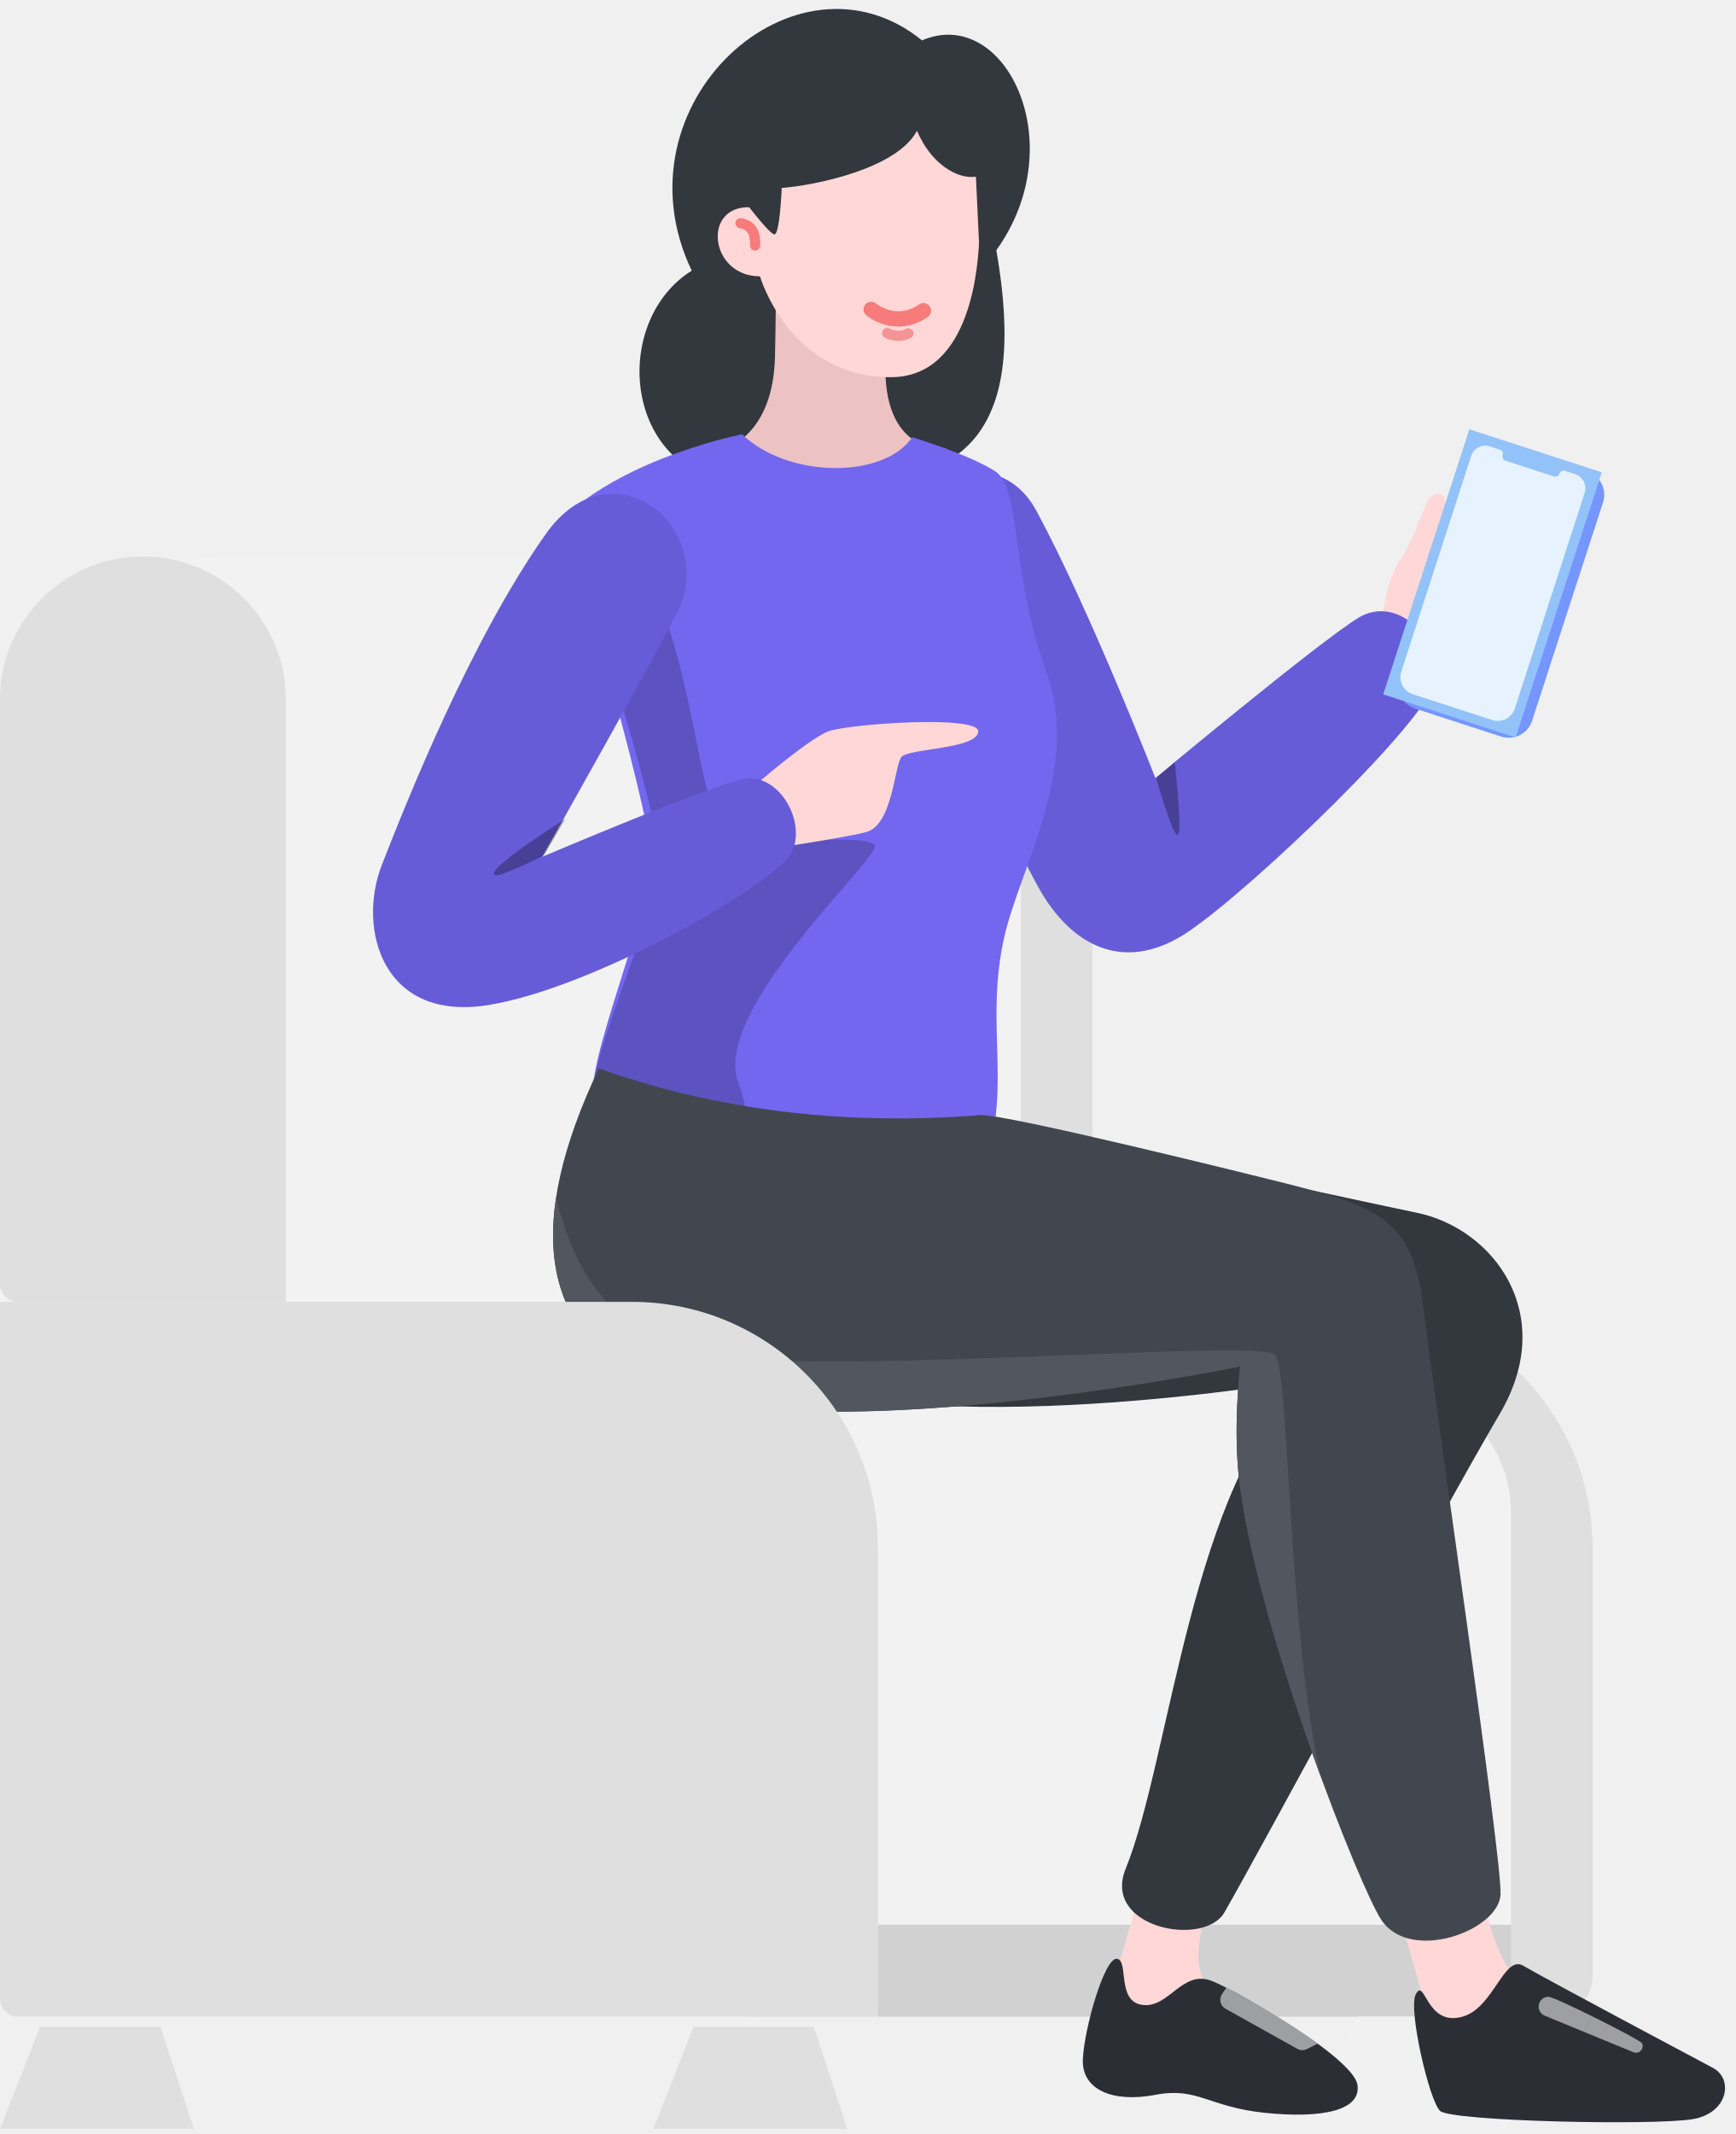
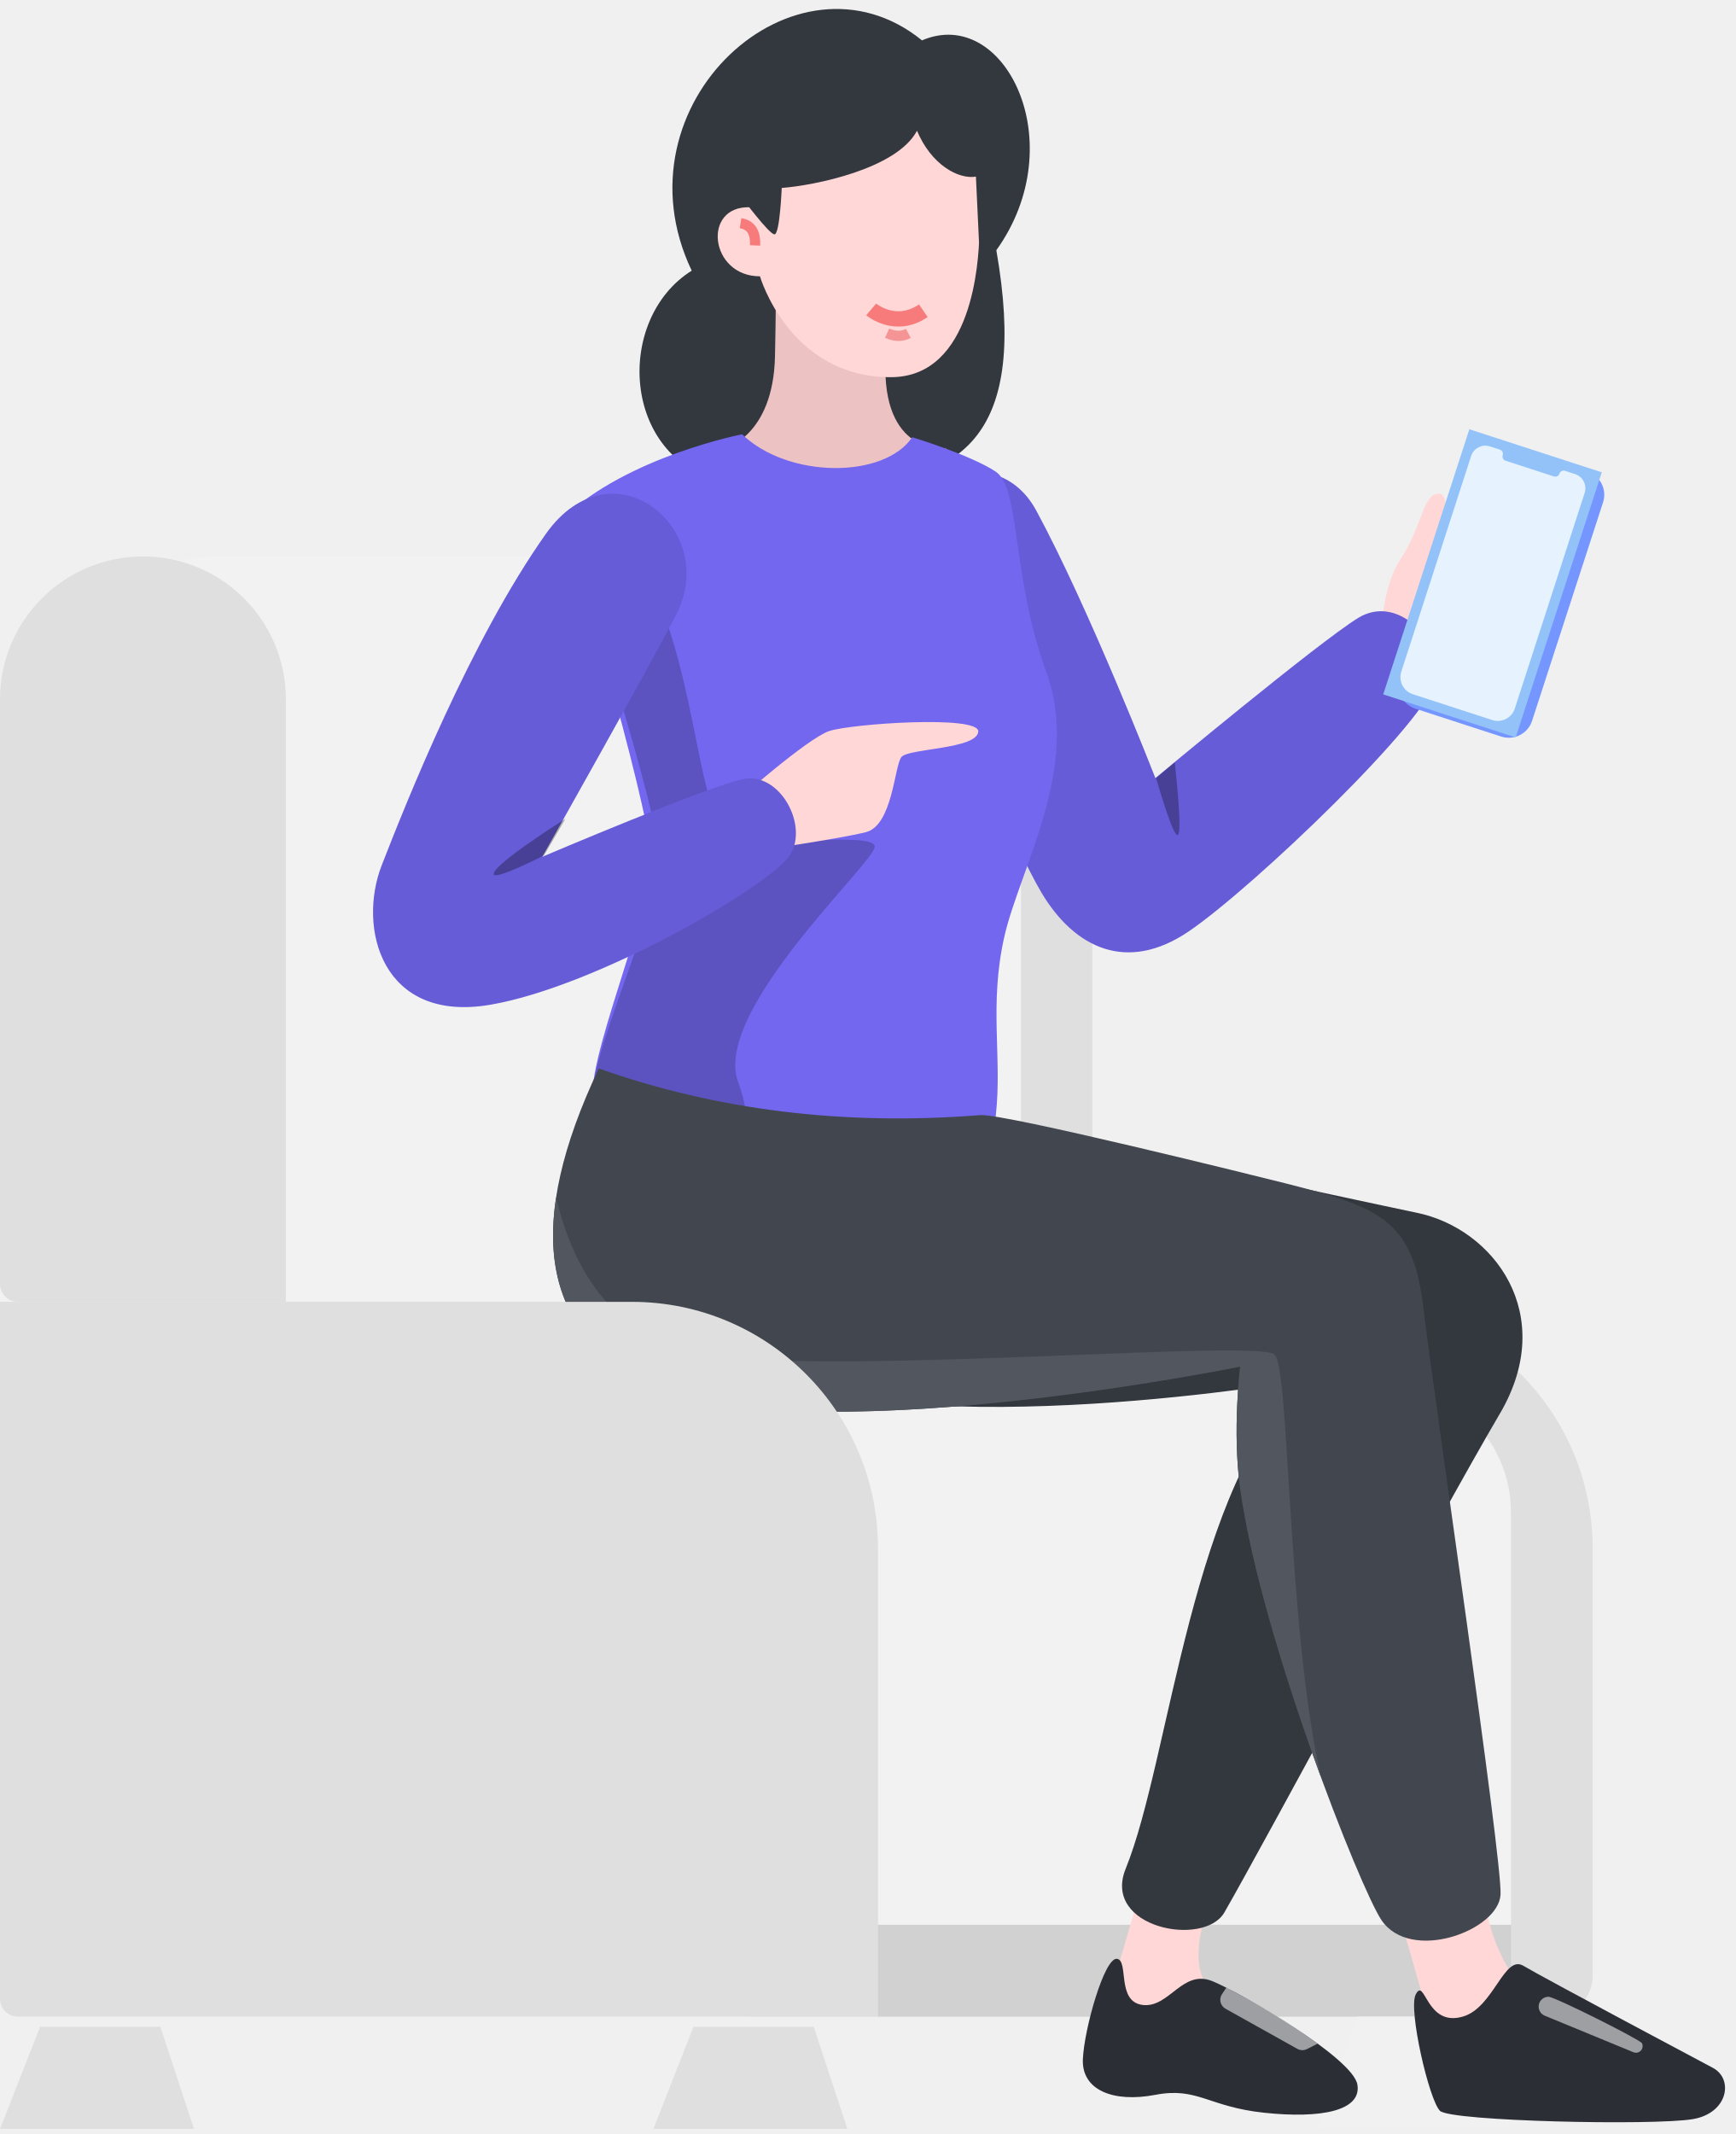
<svg xmlns="http://www.w3.org/2000/svg" width="170px" height="209px" viewBox="0 0 170 209" version="1.1">
  <g id="📝-Pages-New" stroke="none" stroke-width="1" fill="none" fill-rule="evenodd">
    <g id="FAQ" transform="translate(-336, -817)">
      <g id="Illustration" transform="translate(421, 921.5) scale(-1, 1) translate(-421, -921.5) translate(336, 817)">
        <path d="M38.111,127.5 L100,127.5 L100,127.5 L100,193.5 C100,195.709 98.209,197.5 96,197.5 L18,197.5 C15.791,197.5 14,195.709 14,193.5 L14,151.611 C14,138.295 24.795,127.5 38.111,127.5 Z" id="Rectangle" fill="#DFDFDF" />
        <polygon id="Rectangle" fill="#D1D1D1" points="22 188.5 84 188.5 84 197.5 22 197.5" />
        <polygon id="Path" fill="#DFDFDF" points="102.07 198.5 106 208.5 87 208.5 90.293 198.5" />
        <polygon id="Path" fill="#F1F1F1" points="37.07 197.5 41 208.5 22 208.5 25.293 197.5" />
        <polygon id="Path" fill="#DFDFDF" points="166.07 198.5 170 208.5 151 208.5 154.293 198.5" />
        <path d="M86.58,54.796 L100,54.5 L100,54.5 L100,134.5 L63,134.5 L63,78.901 C63,65.792 73.474,55.084 86.58,54.796 Z" id="Rectangle" fill="#DFDFDF" />
        <path d="M94.111,54.5 L148.16,54.5 C160.222,54.5 170,64.278 170,76.34 L170,133.753 C170,134.718 169.218,135.5 168.253,135.5 L70,135.5 L70,135.5 L70,78.611 C70,65.295 80.795,54.5 94.111,54.5 Z" id="Rectangle" fill="#F2F2F2" />
        <path d="M156,54.5 C163.732,54.5 170,60.768 170,68.5 L170,125.753 C170,126.718 169.218,127.5 168.253,127.5 L142,127.5 L142,127.5 L142,68.5 C142,60.768 148.268,54.5 156,54.5 Z" id="Rectangle" fill="#DFDFDF" />
        <path d="M34.6,135.5 L96,135.5 L96,135.5 L96,188.5 L22,188.5 L22,148.1 C22,141.141 27.641,135.5 34.6,135.5 Z" id="Rectangle" fill="#F2F2F2" />
        <g id="Wom1.4" transform="translate(67, 104.5) scale(-1, 1) translate(-67, -104.5) translate(0, 0.5)">
          <g id="Head" transform="translate(26.64127, 0.378756)">
            <path d="M8.147,46.319 C-1.785,44.004 -2.439,30.361 5.112,25.629 C-2.676,9.292 15.333,-6.928 27.669,3.075 C35.756,-0.389 42.476,13.129 34.951,23.628 C38.106,41.654 31.685,46.314 20.109,46.512 L8.147,46.319 Z" id="Path" fill="#33373E" />
            <path d="M8.271,43.06 C8.271,43.06 13.102,41.925 13.27,34.003 C13.437,26.08 13.32,23.376 13.32,23.376 L23.962,23.184 C23.962,23.184 24.078,32.013 24.08,35.207 C24.084,43.785 30.057,43.06 30.057,43.06 C30.057,43.06 28.815,50.016 19.172,50.558 C11.642,50.983 8.271,43.06 8.271,43.06 Z" id="Path" fill="#EDC2C2" />
            <path d="M10.839,19.42 C6.091,19.236 6.866,26.191 11.797,26.182 C11.797,26.182 14.662,36.062 24.607,36.062 C32.684,36.062 33.209,24.546 33.282,22.249 C33.361,19.8 33.371,11.753 33.371,11.753 L10.654,11.742 L10.839,19.42 Z" id="Path" fill="#FFD7D7" />
-             <path d="M22.866,28.633 C22.866,28.633 24.498,31.274 27.688,30.334" id="Path" stroke="#F77B7B" stroke-width="1.5" stroke-linecap="round" transform="translate(25.27694, 29.58442) rotate(-18) translate(-25.27694, -29.58442) " />
-             <path d="M24.249,31.785 C24.998,32.099 25.708,32.099 26.329,31.738" id="Path" stroke="#F49494" stroke-linecap="round" transform="translate(25.28918, 31.87678) rotate(2) translate(-25.28918, -31.87678) " />
-             <path d="M11.057,23.277 C11.356,22.201 11.224,21.261 10.156,20.832" id="Path-8" stroke="#F77B7B" stroke-linecap="round" transform="translate(10.6761, 22.05471) rotate(-13) translate(-10.6761, -22.05471) " />
+             <path d="M22.866,28.633 C22.866,28.633 24.498,31.274 27.688,30.334" id="Path" stroke="#F77B7B" stroke-width="1.5" strokeLinecap="round" transform="translate(25.27694, 29.58442) rotate(-18) translate(-25.27694, -29.58442) " />
+             <path d="M24.249,31.785 C24.998,32.099 25.708,32.099 26.329,31.738" id="Path" stroke="#F49494" strokeLinecap="round" transform="translate(25.28918, 31.87678) rotate(2) translate(-25.28918, -31.87678) " />
+             <path d="M11.057,23.277 C11.356,22.201 11.224,21.261 10.156,20.832" id="Path-8" stroke="#F77B7B" strokeLinecap="round" transform="translate(10.6761, 22.05471) rotate(-13) translate(-10.6761, -22.05471) " />
            <path d="M10.088,18.56 C10.088,18.56 12.69,22.055 13.217,22.073 C13.744,22.092 13.929,17.529 13.929,17.529 C17.121,17.285 25.199,15.675 27.18,11.924 C28.564,15.234 31.212,16.703 32.951,16.421 L33.281,23.452 L34.093,9.317 L9.451,9.317 L10.088,18.56 Z" id="Path" fill="#33373E" />
          </g>
          <g id="LLeg" transform="translate(30.04037, 107.25)">
            <path d="M53.497,75.9 C53.497,75.9 49.238,84.508 52.729,87.221 C56.226,89.934 65.463,95.019 65.463,95.019 L40.992,93.48 L46.431,74.705 L53.497,75.9 Z" id="Path" fill="#FFD7D7" />
            <path d="M43.359,84.092 C44.567,84.233 43.277,88.302 45.892,88.612 C48.501,88.921 49.769,85.066 52.731,86.288 C55.692,87.51 66.492,93.828 66.917,96.411 C67.347,98.994 63.324,99.754 57.805,99.17 C52.287,98.587 51.27,96.623 47.128,97.414 C42.99,98.205 39.891,96.944 40.027,93.919 C40.164,90.894 42.151,83.951 43.359,84.092 Z" id="Path" fill="#2B2E35" />
            <path d="M54.081,86.915 L53.655,87.554 C53.349,88.014 53.473,88.635 53.933,88.941 C53.954,88.956 53.977,88.969 54,88.982 L61.038,92.913 C61.329,93.075 61.681,93.082 61.978,92.931 L63.023,92.401 L63.023,92.401 C61.243,91.111 59.788,90.141 58.18,89.189 C56.945,88.459 55.578,87.706 54.081,86.915 Z" id="Path-14" fill-opacity="0.541" fill="#FFFFFF" />
            <path d="M16.635,0.026 C24.043,0.357 65.276,9.483 72.767,11.034 C80.258,12.584 86.591,20.974 80.879,30.689 C74.463,41.595 57.909,72.567 53.889,79.549 C51.9,83.005 41.864,81.067 44.221,75.267 C48.616,64.455 50.657,37.292 61.861,27.388 C61.861,27.388 24.181,33.951 7.905,26.434 C-3.924,20.969 -1.248,-0.775 16.635,0.026 Z" id="Path" fill="#33373E" />
          </g>
          <g id="LArm" transform="translate(52.38391, 45.76)">
            <path d="M46.782,17.675 C46.782,17.675 46.699,11.643 48.807,8.49 C50.916,5.338 50.999,1.989 52.595,2.099 C54.191,2.208 52.611,9.992 52.611,9.992 C52.611,9.992 54.636,9.218 56.09,8.239 C57.545,7.26 61.955,2.432 62.986,3.288 C64.734,4.745 61.919,12.967 60.386,14.61 C58.848,16.255 50.445,21.661 50.445,21.661 L46.782,17.675 Z" id="Path" fill="#FFD7D7" />
            <path d="M1.256,14.061 C4.702,22.06 11.012,36.754 13.613,41.138 C16.873,46.628 22.014,49.047 28.033,44.973 C34.357,40.693 51.771,23.999 52.282,20.217 C52.788,16.435 48.526,11.898 44.669,14.247 C40.812,16.596 24.787,29.942 24.787,29.942 C24.787,29.942 18.32,13.351 13.117,3.74 C8.611,-4.575 -3.99,1.9 1.256,14.061 Z" id="Path" fill="#675CD7" />
            <path d="M24.854,29.951 C26.012,33.882 26.726,35.733 26.997,35.506 C27.268,35.278 27.164,32.913 26.687,28.41 L24.854,29.951 Z" id="Path" fill-opacity="0.303" fill="#000000" />
          </g>
          <g id="PhoneMini4" transform="translate(110.3976, 56.90821) scale(-1, 1) rotate(-18) translate(-110.3976, -56.90821) translate(102.3976, 42.40821)">
            <g id="Group-3" transform="translate(0, 0)">
              <path d="M2.834,1.009 L11.674,1.009 C12.999,1.009 14.074,2.083 14.074,3.409 L14.074,25.909 C14.074,27.234 12.999,28.309 11.674,28.309 L2.834,28.309 C1.509,28.309 0.434,27.234 0.434,25.909 L0.434,3.409 C0.434,2.083 1.509,1.009 2.834,1.009 Z" id="Rectangle" fill="#7596FF" fill-rule="nonzero" />
              <rect id="Rectangle" fill="#93C2F9" x="1.461" y="0.65" width="13.64" height="27.3" />
              <path d="M3.899,1.625 L4.934,1.625 C5.145,1.625 5.32,1.777 5.356,1.977 L5.363,2.055 C5.363,2.292 5.555,2.484 5.793,2.484 L10.781,2.484 C10.991,2.484 11.167,2.332 11.203,2.132 L11.21,2.055 C11.21,1.817 11.402,1.625 11.639,1.625 L12.669,1.625 C13.433,1.625 14.06,2.214 14.121,2.964 L14.126,3.085 L14.126,3.085 L14.106,25.285 C14.104,26.254 13.319,27.038 12.351,27.04 L4.167,27.04 C3.241,27.041 2.482,26.323 2.418,25.412 L2.413,25.287 C2.413,25.286 2.413,25.285 2.415,25.285 L2.434,3.09 C2.435,2.281 3.091,1.625 3.899,1.625 Z" id="Rectangle" fill="#E6F3FF" fill-rule="nonzero" />
            </g>
          </g>
          <g id="Body" transform="translate(19.19922, 42.03301)">
            <path d="M0,8.15 C0,8.15 8.305,35.978 8.551,41.246 C8.797,46.514 1.758,61.997 2.957,65.911 C5.72,74.954 40.995,78.848 42.343,66.682 C42.971,61.009 41.663,55.917 43.17,49.231 C44.672,42.546 50.709,32.612 47.285,23.271 C43.861,13.931 44.778,5.29 42.329,3.657 C39.88,2.024 34.156,0.289 34.156,0.289 C31.372,4.389 21.973,4.329 17.489,-4.61852778e-14 C17.489,-4.61852778e-14 6.348,2.163 0,8.15 Z" id="Path" fill="#7367F0" />
            <path d="M7.442,12.657 C12.978,21.448 12.961,36.755 15.934,38.76 C18.907,40.764 30.479,38.797 30.479,40.385 C30.479,41.972 14.488,56.522 17.113,63.477 C18.487,67.119 18.115,70.377 15.994,73.251 L15.302,73.1 C9.002,71.675 3.936,69.117 2.957,65.911 C1.758,61.997 9.609,46.514 9.363,41.246 C9.154,36.774 2.553,16.046 0.563,9.882 C2.183,7.021 4.476,7.946 7.442,12.657 Z" id="Path" fill-opacity="0.199" fill="#000000" />
          </g>
          <g id="RArm" transform="translate(0, 47.85625)">
            <path d="M36.081,30.158 C36.081,30.158 43.076,23.962 45.217,23.243 C47.359,22.524 59.9,21.661 59.821,23.285 C59.731,25.026 52.995,24.926 52.297,25.782 C51.599,26.638 51.44,32.491 48.802,33.148 C46.169,33.805 38.275,34.938 38.275,34.938 L36.081,30.158 Z" id="Path" fill="#FFD7D7" />
            <path d="M17.471,3.926 C10.102,14.334 3.81,30.189 1.395,36.371 C-1.021,42.552 1.416,51.876 12.036,50.045 C22.637,48.22 39.504,38.3 41.37,35.406 C43.237,32.513 40.401,27.247 36.831,27.937 C33.523,28.574 17.116,35.556 17.116,35.556 C17.116,35.556 27.672,16.832 30.249,11.813 C34.554,3.431 23.963,-5.246 17.471,3.926 Z" id="Path" fill="#675CD7" />
            <path d="M17.283,35.428 C13.598,37.26 11.98,37.792 12.429,37.024 C12.879,36.255 15.2,34.521 19.393,31.821 L17.283,35.428 Z" id="Path" fill-opacity="0.303" fill="#000000" />
          </g>
          <g id="RLeg" transform="translate(17.86184, 104)">
            <path d="M91.408,79.495 C91.408,79.495 91.279,89.628 99.622,93.416 C107.96,97.204 113.9,96.976 113.144,99.904 C112.388,102.833 90.686,102.714 88.659,100.424 C86.932,98.476 83.176,80.333 82.141,81.72 L91.408,79.495 Z" id="Path" fill="#FFD7D7" />
            <path d="M84.807,90.837 C85.739,89.036 85.797,94.103 89.472,92.987 C92.454,92.08 93.474,86.893 95.358,88.029 C97.243,89.165 113.83,97.974 113.925,98.027 C115.967,99.128 115.397,102.463 111.947,103.045 C108.114,103.692 88.254,103.257 87.189,102.234 C86.123,101.212 84.06,92.282 84.807,90.837 Z" id="Path" fill="#2B2E35" />
            <path d="M97.812,91.059 C97.812,91.059 97.812,91.059 97.812,91.059 C97.28,91.059 96.849,91.49 96.849,92.022 C96.849,92.412 97.084,92.764 97.445,92.912 L106.135,96.493 C106.468,96.63 106.849,96.471 106.986,96.139 C107.056,95.968 107.051,95.775 106.971,95.609 C106.971,95.609 106.971,95.609 106.971,95.609 C106.809,95.271 98.437,91.059 97.812,91.059 Z" id="Path-14" fill-opacity="0.541" fill="#FFFFFF" />
            <path d="M4.789,0.143 C-2.392,15.318 -0.936,25.511 9.154,30.722 C23.792,38.281 67.612,29.341 67.612,29.341 C67.612,29.341 66.829,35.65 67.612,41.277 C69.657,55.972 79.383,80.456 81.441,83.533 C84.286,87.787 92.955,84.579 93.118,81.036 C93.282,77.494 86.583,32.251 85.565,23.623 C84.552,14.995 81.352,13.742 72.008,11.383 C69.862,10.842 44.476,4.528 42.151,4.712 C28.829,5.766 16.375,4.243 4.789,0.143 Z" id="Path" fill="#42474F" />
            <path d="M16.595,28.373 C31.087,29.998 69.453,26.648 70.994,28.17 C72.465,29.624 72.22,54.905 75.52,69.538 L75.018,68.156 C71.914,59.53 68.692,49.038 67.612,41.277 C66.829,35.65 67.612,29.341 67.612,29.341 L65.845,29.683 C57.515,31.249 22.035,37.374 9.154,30.722 C2.175,27.118 -0.673,21.13 0.61,12.759 C2.819,22.221 8.148,27.426 16.595,28.373 Z" id="Path" fill="#52565E" />
          </g>
        </g>
        <path d="M108.111,127.5 L170,127.5 L170,127.5 L170,195.753 C170,196.718 169.218,197.5 168.253,197.5 L84,197.5 L84,197.5 L84,151.611 C84,138.295 94.795,127.5 108.111,127.5 Z" id="Rectangle" fill="#DFDFDF" />
      </g>
    </g>
  </g>
</svg>
